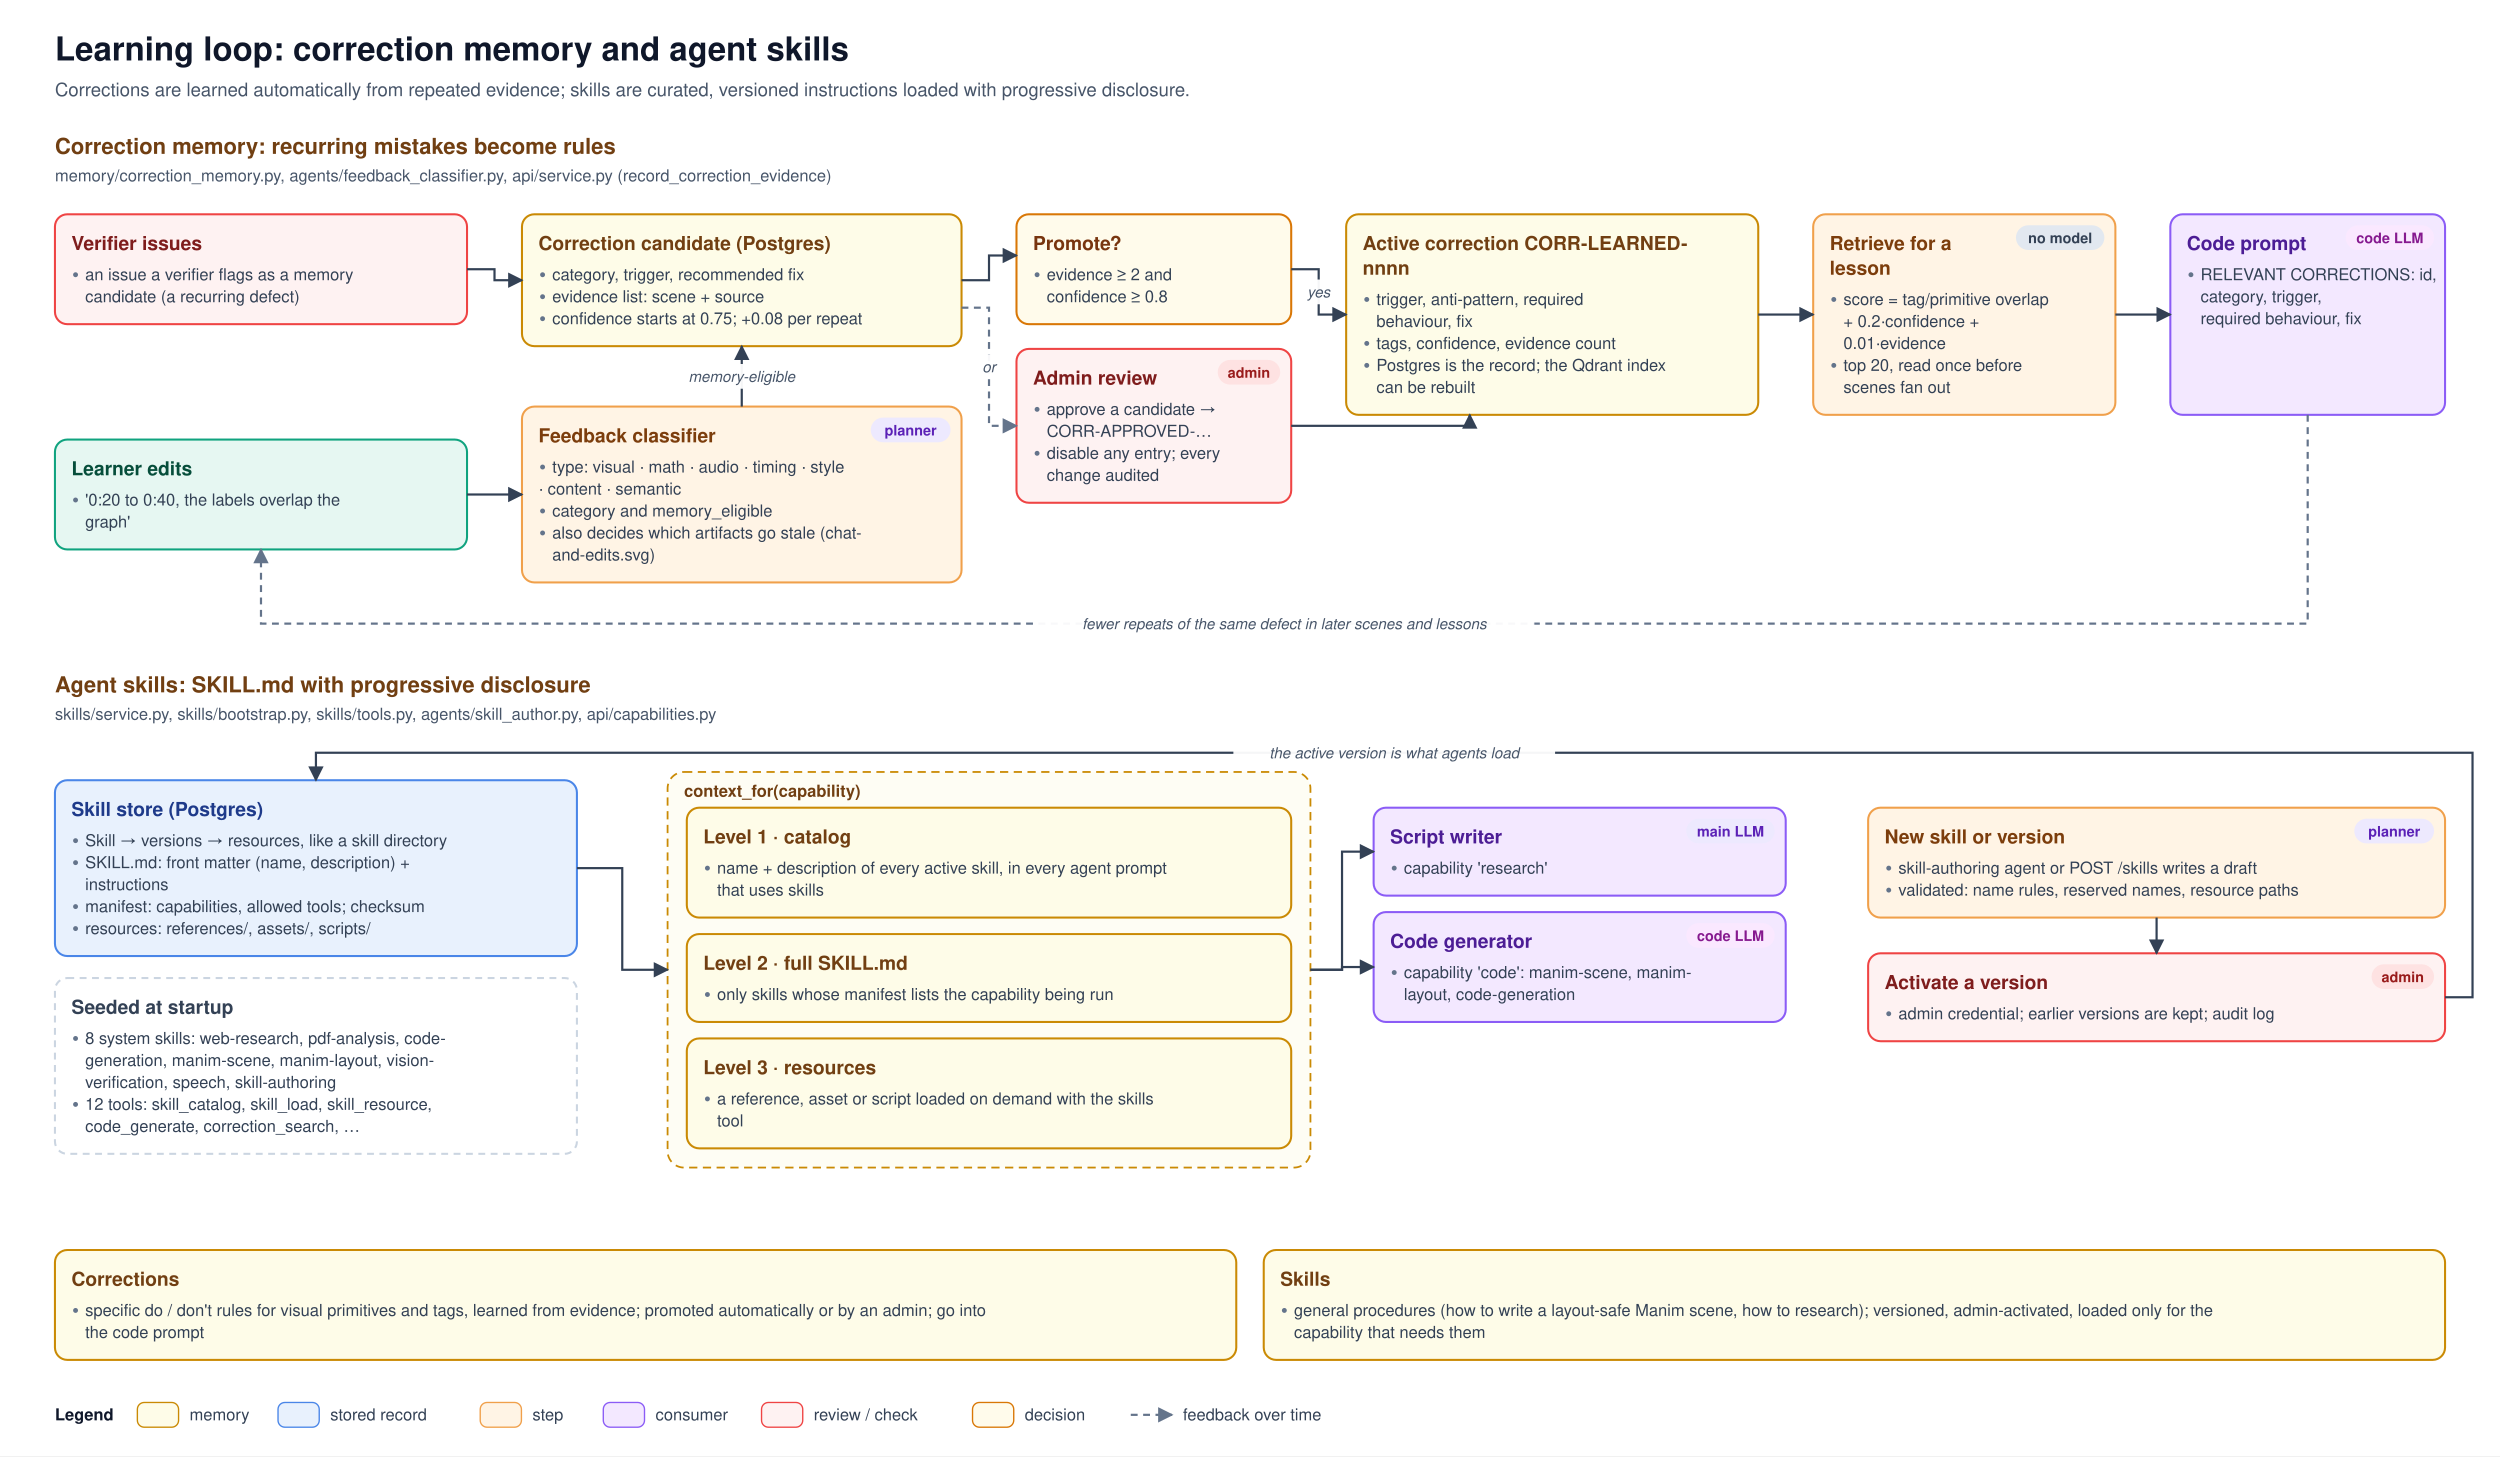
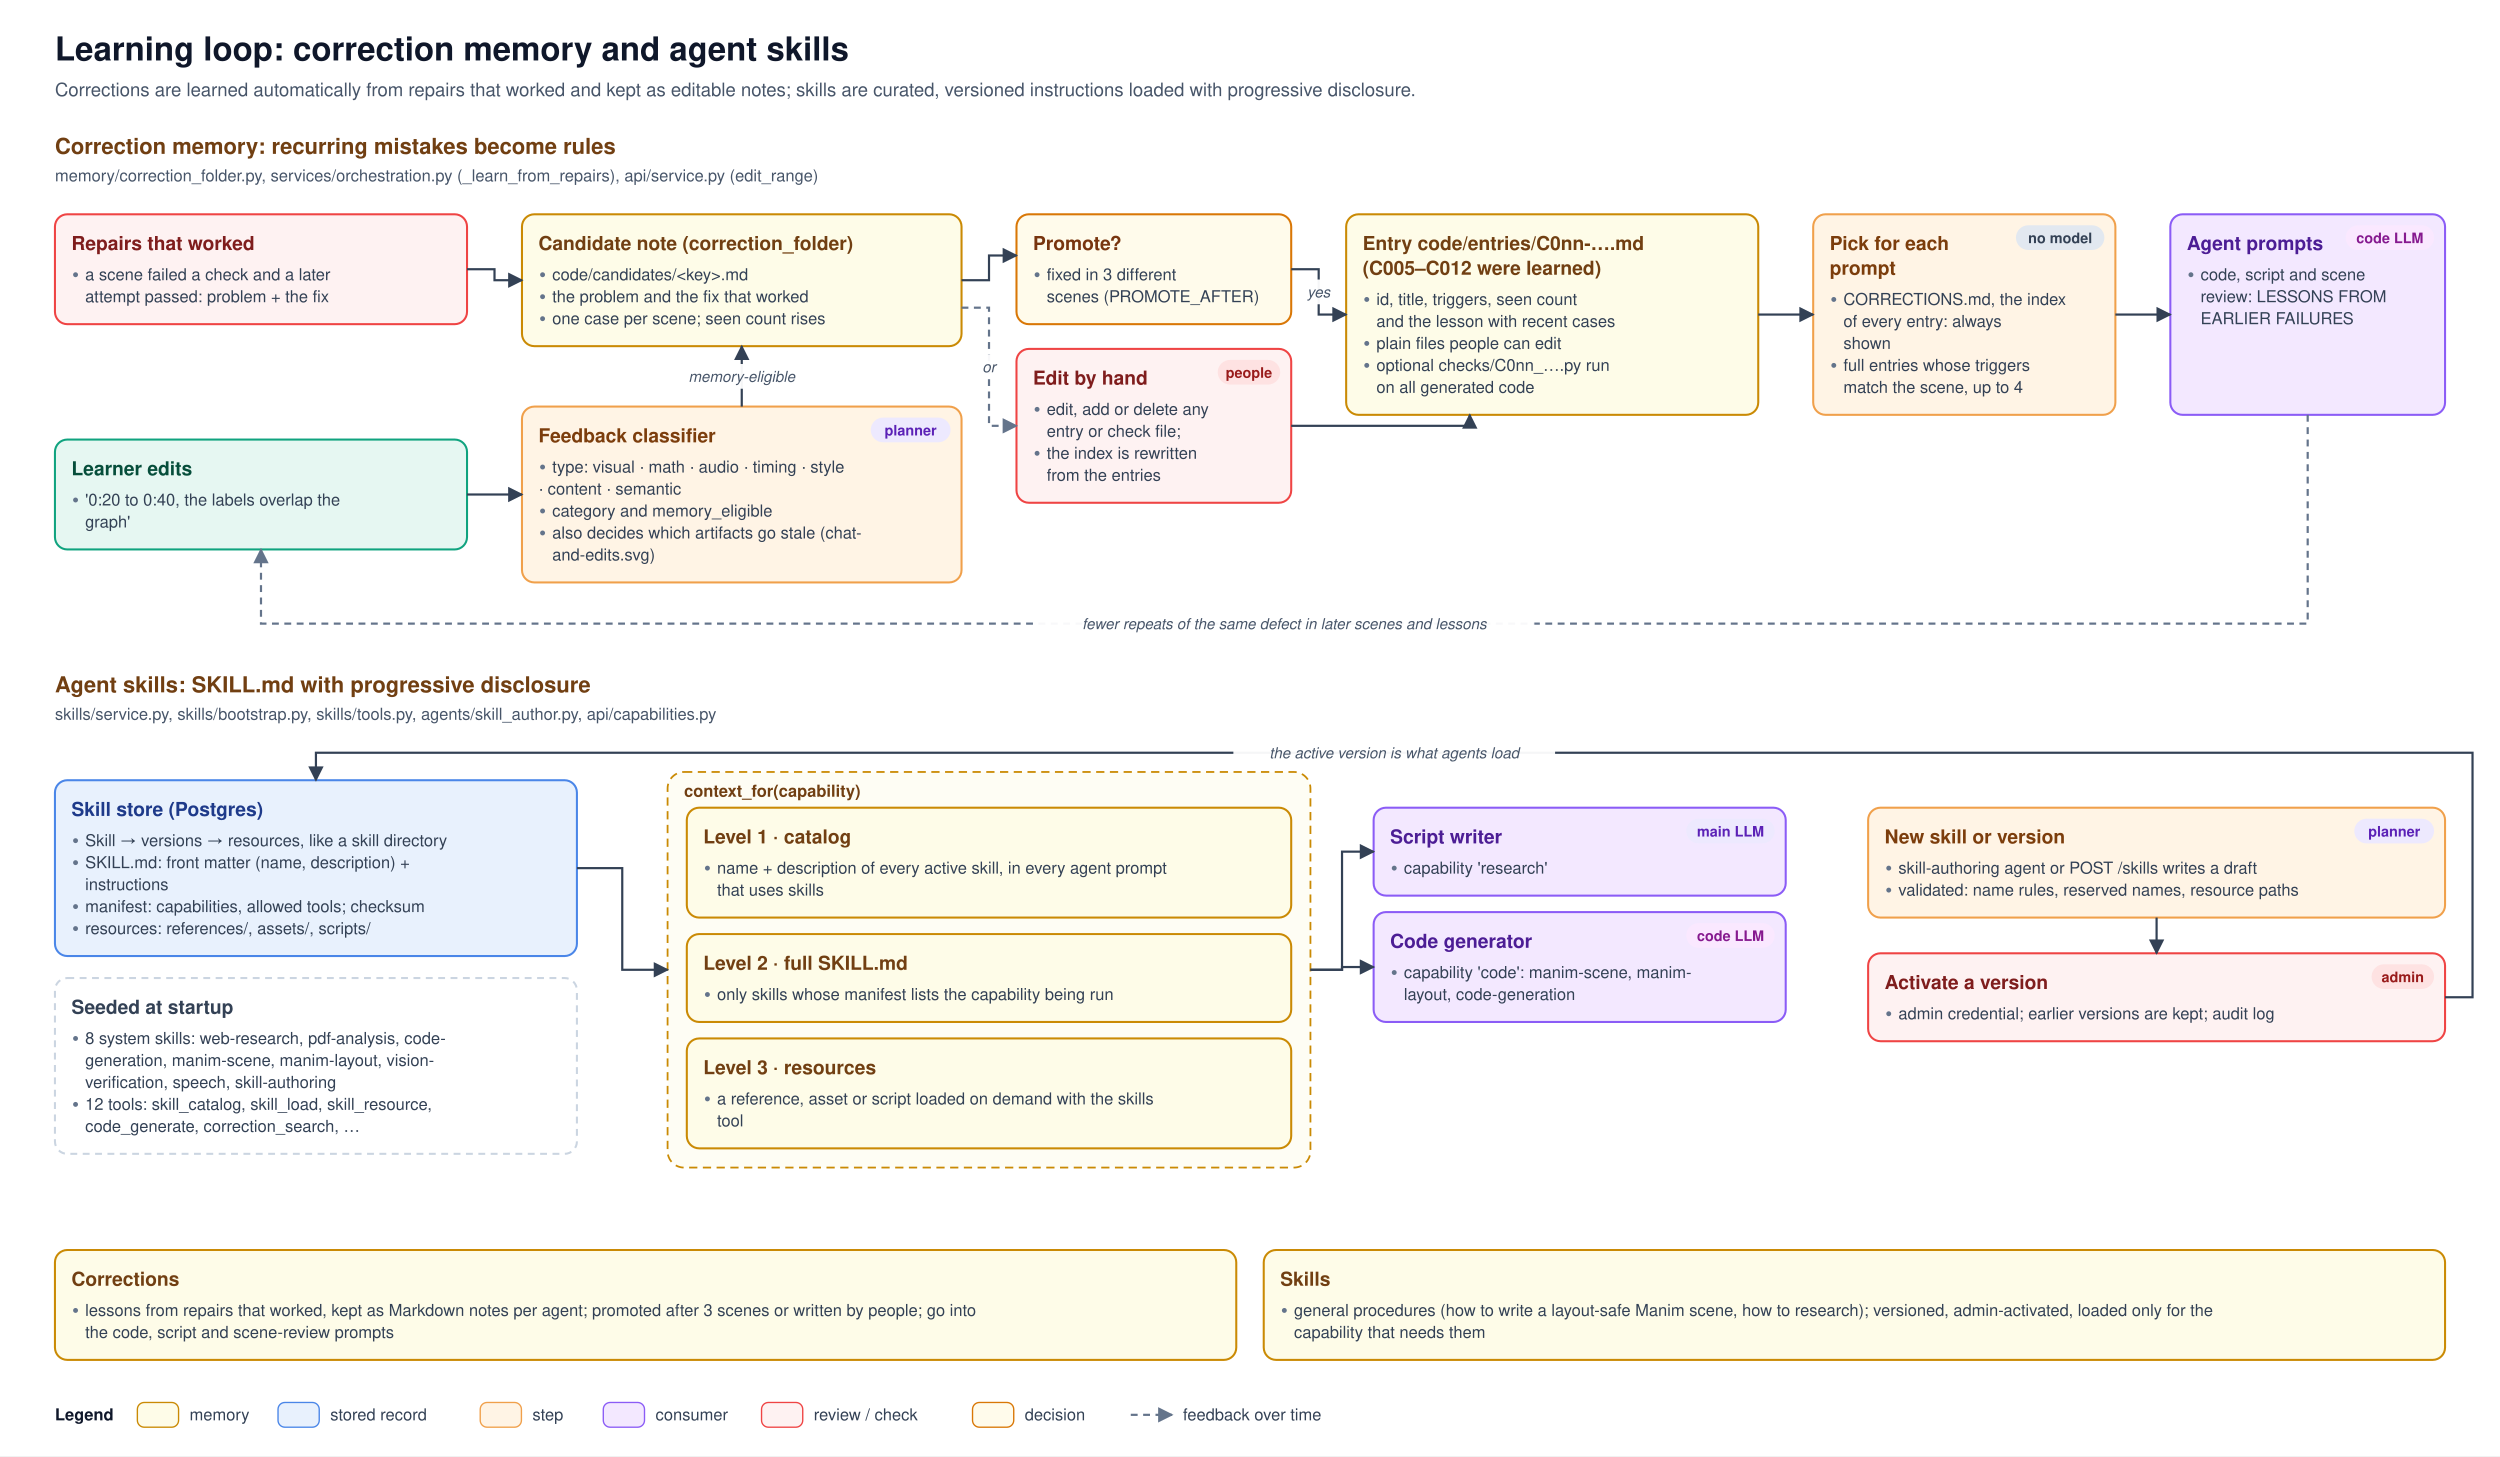
<svg xmlns="http://www.w3.org/2000/svg" viewBox="0 0 1820 1060" width="1820" height="1060" font-family="Segoe UI, Helvetica, Arial, sans-serif">
  <defs>
    <marker id="arrow" viewBox="0 0 10 10" refX="9" refY="5" markerWidth="7" markerHeight="7" orient="auto-start-reverse">
      <path d="M0,0 L10,5 L0,10 z" fill="#334155" />
    </marker>
    <marker id="arrow-muted" viewBox="0 0 10 10" refX="9" refY="5" markerWidth="7" markerHeight="7" orient="auto-start-reverse">
      <path d="M0,0 L10,5 L0,10 z" fill="#64748b" />
    </marker>
  </defs>
  <rect width="1820" height="1060" fill="#ffffff" />
  <text x="40" y="44" font-size="24" font-weight="700" fill="#0f172a">Learning loop: correction memory and agent skills</text>
-   <text x="40" y="70" font-size="13.5" fill="#475569">Corrections are learned automatically from repeated evidence; skills are curated, versioned instructions loaded with progressive disclosure.</text>
+   <text x="40" y="70" font-size="13.5" fill="#475569">Corrections are learned automatically from repairs that worked and kept as editable notes; skills are curated, versioned instructions loaded with progressive disclosure.</text>
  <rect x="486.0" y="562.0" width="468.0" height="288.0" rx="12" fill="#fefce8" fill-opacity="0.45" stroke="#ca8a04" stroke-width="1.3" stroke-dasharray="6 4" />
  <text x="498.0" y="580.0" font-size="12" font-weight="600" fill="#713f12">context_for(capability)</text>
  <rect x="40.0" y="156.0" width="300.0" height="80.0" rx="9" fill="#fef2f2" stroke="#ef4444" stroke-width="1.5" />
-   <text x="52.0" y="182.0" font-size="14" font-weight="600" fill="#7f1d1d">Verifier issues</text>
+   <text x="52.0" y="182.0" font-size="14" font-weight="600" fill="#7f1d1d">Repairs that worked</text>
  <circle cx="55.0" cy="200.0" r="1.8" fill="#64748b" />
-   <text x="62.0" y="204.0" font-size="12" fill="#334155">an issue a verifier flags as a memory</text>
-   <text x="62.0" y="220.0" font-size="12" fill="#334155">candidate (a recurring defect)</text>
+   <text x="62.0" y="204.0" font-size="12" fill="#334155">a scene failed a check and a later</text>
+   <text x="62.0" y="220.0" font-size="12" fill="#334155">attempt passed: problem + the fix</text>
  <rect x="40.0" y="320.0" width="300.0" height="80.0" rx="9" fill="#e6f7f2" stroke="#10a37f" stroke-width="1.5" />
  <text x="52.0" y="346.0" font-size="14" font-weight="600" fill="#064e3b">Learner edits</text>
  <circle cx="55.0" cy="364.0" r="1.8" fill="#64748b" />
  <text x="62.0" y="368.0" font-size="12" fill="#334155">'0:20 to 0:40, the labels overlap the</text>
  <text x="62.0" y="384.0" font-size="12" fill="#334155">graph'</text>
  <rect x="380.0" y="296.0" width="320.0" height="128.0" rx="9" fill="#fff4e5" stroke="#f0a04b" stroke-width="1.5" />
  <rect x="633.9" y="304.0" width="58.1" height="18" rx="9" fill="#ede9fe" />
  <text x="662.9" y="317.0" font-size="10.5" font-weight="600" fill="#5b21b6" text-anchor="middle">planner</text>
  <text x="392.0" y="322.0" font-size="14" font-weight="600" fill="#7c3d0c">Feedback classifier</text>
  <circle cx="395.0" cy="340.0" r="1.8" fill="#64748b" />
  <text x="402.0" y="344.0" font-size="12" fill="#334155">type: visual · math · audio · timing · style</text>
  <text x="392.0" y="360.0" font-size="12" fill="#334155">· content · semantic</text>
  <circle cx="395.0" cy="372.0" r="1.8" fill="#64748b" />
  <text x="402.0" y="376.0" font-size="12" fill="#334155">category and memory_eligible</text>
  <circle cx="395.0" cy="388.0" r="1.8" fill="#64748b" />
  <text x="402.0" y="392.0" font-size="12" fill="#334155">also decides which artifacts go stale (chat-</text>
  <text x="402.0" y="408.0" font-size="12" fill="#334155">and-edits.svg)</text>
  <rect x="380.0" y="156.0" width="320.0" height="96.0" rx="9" fill="#fefce8" stroke="#ca8a04" stroke-width="1.5" />
-   <text x="392.0" y="182.0" font-size="14" font-weight="600" fill="#713f12">Correction candidate (Postgres)</text>
+   <text x="392.0" y="182.0" font-size="14" font-weight="600" fill="#713f12">Candidate note (correction_folder)</text>
  <circle cx="395.0" cy="200.0" r="1.8" fill="#64748b" />
-   <text x="402.0" y="204.0" font-size="12" fill="#334155">category, trigger, recommended fix</text>
+   <text x="402.0" y="204.0" font-size="12" fill="#334155">code/candidates/&lt;key&gt;.md</text>
  <circle cx="395.0" cy="216.0" r="1.8" fill="#64748b" />
-   <text x="402.0" y="220.0" font-size="12" fill="#334155">evidence list: scene + source</text>
+   <text x="402.0" y="220.0" font-size="12" fill="#334155">the problem and the fix that worked</text>
  <circle cx="395.0" cy="232.0" r="1.8" fill="#64748b" />
-   <text x="402.0" y="236.0" font-size="12" fill="#334155">confidence starts at 0.75; +0.08 per repeat</text>
+   <text x="402.0" y="236.0" font-size="12" fill="#334155">one case per scene; seen count rises</text>
  <rect x="740.0" y="156.0" width="200.0" height="80.0" rx="9" fill="#fffbeb" stroke="#d97706" stroke-width="1.5" />
  <text x="752.0" y="182.0" font-size="14" font-weight="600" fill="#78350f">Promote?</text>
  <circle cx="755.0" cy="200.0" r="1.8" fill="#64748b" />
-   <text x="762.0" y="204.0" font-size="12" fill="#334155">evidence ≥ 2 and</text>
-   <text x="762.0" y="220.0" font-size="12" fill="#334155">confidence ≥ 0.8</text>
+   <text x="762.0" y="204.0" font-size="12" fill="#334155">fixed in 3 different</text>
+   <text x="762.0" y="220.0" font-size="12" fill="#334155">scenes (PROMOTE_AFTER)</text>
  <rect x="740.0" y="254.0" width="200.0" height="112.0" rx="9" fill="#fef2f2" stroke="#ef4444" stroke-width="1.5" />
  <rect x="886.5" y="262.0" width="45.5" height="18" rx="9" fill="#fee2e2" />
-   <text x="909.2" y="275.0" font-size="10.5" font-weight="600" fill="#991b1b" text-anchor="middle">admin</text>
-   <text x="752.0" y="280.0" font-size="14" font-weight="600" fill="#7f1d1d">Admin review</text>
+   <text x="909.2" y="275.0" font-size="10.5" font-weight="600" fill="#991b1b" text-anchor="middle">people</text>
+   <text x="752.0" y="280.0" font-size="14" font-weight="600" fill="#7f1d1d">Edit by hand</text>
  <circle cx="755.0" cy="298.0" r="1.8" fill="#64748b" />
-   <text x="762.0" y="302.0" font-size="12" fill="#334155">approve a candidate →</text>
-   <text x="762.0" y="318.0" font-size="12" fill="#334155">CORR-APPROVED-…</text>
+   <text x="762.0" y="302.0" font-size="12" fill="#334155">edit, add or delete any</text>
+   <text x="762.0" y="318.0" font-size="12" fill="#334155">entry or check file;</text>
  <circle cx="755.0" cy="330.0" r="1.8" fill="#64748b" />
-   <text x="762.0" y="334.0" font-size="12" fill="#334155">disable any entry; every</text>
-   <text x="762.0" y="350.0" font-size="12" fill="#334155">change audited</text>
+   <text x="762.0" y="334.0" font-size="12" fill="#334155">the index is rewritten</text>
+   <text x="762.0" y="350.0" font-size="12" fill="#334155">from the entries</text>
  <rect x="980.0" y="156.0" width="300.0" height="146.0" rx="9" fill="#fefce8" stroke="#ca8a04" stroke-width="1.5" />
-   <text x="992.0" y="182.0" font-size="14" font-weight="600" fill="#713f12">Active correction CORR-LEARNED-</text>
-   <text x="992.0" y="200.0" font-size="14" font-weight="600" fill="#713f12">nnnn</text>
+   <text x="992.0" y="182.0" font-size="14" font-weight="600" fill="#713f12">Entry code/entries/C0nn-….md</text>
+   <text x="992.0" y="200.0" font-size="14" font-weight="600" fill="#713f12">(C005–C012 were learned)</text>
  <circle cx="995.0" cy="218.0" r="1.8" fill="#64748b" />
-   <text x="1002.0" y="222.0" font-size="12" fill="#334155">trigger, anti-pattern, required</text>
-   <text x="1002.0" y="238.0" font-size="12" fill="#334155">behaviour, fix</text>
+   <text x="1002.0" y="222.0" font-size="12" fill="#334155">id, title, triggers, seen count</text>
+   <text x="1002.0" y="238.0" font-size="12" fill="#334155">and the lesson with recent cases</text>
  <circle cx="995.0" cy="250.0" r="1.8" fill="#64748b" />
-   <text x="1002.0" y="254.0" font-size="12" fill="#334155">tags, confidence, evidence count</text>
+   <text x="1002.0" y="254.0" font-size="12" fill="#334155">plain files people can edit</text>
  <circle cx="995.0" cy="266.0" r="1.8" fill="#64748b" />
-   <text x="1002.0" y="270.0" font-size="12" fill="#334155">Postgres is the record; the Qdrant index</text>
-   <text x="1002.0" y="286.0" font-size="12" fill="#334155">can be rebuilt</text>
+   <text x="1002.0" y="270.0" font-size="12" fill="#334155">optional checks/C0nn_….py run</text>
+   <text x="1002.0" y="286.0" font-size="12" fill="#334155">on all generated code</text>
  <rect x="1320.0" y="156.0" width="220.0" height="146.0" rx="9" fill="#fff4e5" stroke="#f0a04b" stroke-width="1.5" />
  <rect x="1467.6" y="164.0" width="64.4" height="18" rx="9" fill="#e2e8f0" />
  <text x="1499.8" y="177.0" font-size="10.5" font-weight="600" fill="#334155" text-anchor="middle">no model</text>
-   <text x="1332.0" y="182.0" font-size="14" font-weight="600" fill="#7c3d0c">Retrieve for a</text>
-   <text x="1332.0" y="200.0" font-size="14" font-weight="600" fill="#7c3d0c">lesson</text>
+   <text x="1332.0" y="182.0" font-size="14" font-weight="600" fill="#7c3d0c">Pick for each</text>
+   <text x="1332.0" y="200.0" font-size="14" font-weight="600" fill="#7c3d0c">prompt</text>
  <circle cx="1335.0" cy="218.0" r="1.8" fill="#64748b" />
-   <text x="1342.0" y="222.0" font-size="12" fill="#334155">score = tag/primitive overlap</text>
-   <text x="1342.0" y="238.0" font-size="12" fill="#334155">+ 0.2·confidence +</text>
-   <text x="1342.0" y="254.0" font-size="12" fill="#334155">0.01·evidence</text>
+   <text x="1342.0" y="222.0" font-size="12" fill="#334155">CORRECTIONS.md, the index</text>
+   <text x="1342.0" y="238.0" font-size="12" fill="#334155">of every entry: always</text>
+   <text x="1342.0" y="254.0" font-size="12" fill="#334155">shown</text>
  <circle cx="1335.0" cy="266.0" r="1.8" fill="#64748b" />
-   <text x="1342.0" y="270.0" font-size="12" fill="#334155">top 20, read once before</text>
-   <text x="1342.0" y="286.0" font-size="12" fill="#334155">scenes fan out</text>
+   <text x="1342.0" y="270.0" font-size="12" fill="#334155">full entries whose triggers</text>
+   <text x="1342.0" y="286.0" font-size="12" fill="#334155">match the scene, up to 4</text>
  <rect x="1580.0" y="156.0" width="200.0" height="146.0" rx="9" fill="#f3e8ff" stroke="#8b5cf6" stroke-width="1.5" />
  <rect x="1707.6" y="164.0" width="64.4" height="18" rx="9" fill="#fae8ff" />
  <text x="1739.8" y="177.0" font-size="10.5" font-weight="600" fill="#86198f" text-anchor="middle">code LLM</text>
-   <text x="1592.0" y="182.0" font-size="14" font-weight="600" fill="#4c1d95">Code prompt</text>
+   <text x="1592.0" y="182.0" font-size="14" font-weight="600" fill="#4c1d95">Agent prompts</text>
  <circle cx="1595.0" cy="200.0" r="1.8" fill="#64748b" />
-   <text x="1602.0" y="204.0" font-size="12" fill="#334155">RELEVANT CORRECTIONS: id,</text>
-   <text x="1602.0" y="220.0" font-size="12" fill="#334155">category, trigger,</text>
-   <text x="1602.0" y="236.0" font-size="12" fill="#334155">required behaviour, fix</text>
+   <text x="1602.0" y="204.0" font-size="12" fill="#334155">code, script and scene</text>
+   <text x="1602.0" y="220.0" font-size="12" fill="#334155">review: LESSONS FROM</text>
+   <text x="1602.0" y="236.0" font-size="12" fill="#334155">EARLIER FAILURES</text>
  <rect x="40.0" y="568.0" width="380.0" height="128.0" rx="9" fill="#e8f1fd" stroke="#4a86e8" stroke-width="1.5" />
  <text x="52.0" y="594.0" font-size="14" font-weight="600" fill="#1e3a8a">Skill store (Postgres)</text>
  <circle cx="55.0" cy="612.0" r="1.8" fill="#64748b" />
  <text x="62.0" y="616.0" font-size="12" fill="#334155">Skill → versions → resources, like a skill directory</text>
  <circle cx="55.0" cy="628.0" r="1.8" fill="#64748b" />
  <text x="62.0" y="632.0" font-size="12" fill="#334155">SKILL.md: front matter (name, description) +</text>
  <text x="62.0" y="648.0" font-size="12" fill="#334155">instructions</text>
  <circle cx="55.0" cy="660.0" r="1.8" fill="#64748b" />
  <text x="62.0" y="664.0" font-size="12" fill="#334155">manifest: capabilities, allowed tools; checksum</text>
  <circle cx="55.0" cy="676.0" r="1.8" fill="#64748b" />
  <text x="62.0" y="680.0" font-size="12" fill="#334155">resources: references/, assets/, scripts/</text>
  <rect x="40.0" y="712.0" width="380.0" height="128.0" rx="9" fill="#ffffff" stroke="#cbd5e1" stroke-width="1.5" stroke-dasharray="5 4" />
  <text x="52.0" y="738.0" font-size="14" font-weight="600" fill="#334155">Seeded at startup</text>
  <circle cx="55.0" cy="756.0" r="1.8" fill="#64748b" />
  <text x="62.0" y="760.0" font-size="12" fill="#334155">8 system skills: web-research, pdf-analysis, code-</text>
  <text x="62.0" y="776.0" font-size="12" fill="#334155">generation, manim-scene, manim-layout, vision-</text>
  <text x="62.0" y="792.0" font-size="12" fill="#334155">verification, speech, skill-authoring</text>
  <circle cx="55.0" cy="804.0" r="1.8" fill="#64748b" />
  <text x="62.0" y="808.0" font-size="12" fill="#334155">12 tools: skill_catalog, skill_load, skill_resource,</text>
  <text x="62.0" y="824.0" font-size="12" fill="#334155">code_generate, correction_search, …</text>
  <rect x="500.0" y="588.0" width="440.0" height="80.0" rx="9" fill="#fefce8" stroke="#ca8a04" stroke-width="1.5" />
  <text x="512.0" y="614.0" font-size="14" font-weight="600" fill="#713f12">Level 1 · catalog</text>
  <circle cx="515.0" cy="632.0" r="1.8" fill="#64748b" />
  <text x="522.0" y="636.0" font-size="12" fill="#334155">name + description of every active skill, in every agent prompt</text>
  <text x="522.0" y="652.0" font-size="12" fill="#334155">that uses skills</text>
  <rect x="500.0" y="680.0" width="440.0" height="64.0" rx="9" fill="#fefce8" stroke="#ca8a04" stroke-width="1.5" />
  <text x="512.0" y="706.0" font-size="14" font-weight="600" fill="#713f12">Level 2 · full SKILL.md</text>
  <circle cx="515.0" cy="724.0" r="1.8" fill="#64748b" />
  <text x="522.0" y="728.0" font-size="12" fill="#334155">only skills whose manifest lists the capability being run</text>
  <rect x="500.0" y="756.0" width="440.0" height="80.0" rx="9" fill="#fefce8" stroke="#ca8a04" stroke-width="1.5" />
  <text x="512.0" y="782.0" font-size="14" font-weight="600" fill="#713f12">Level 3 · resources</text>
  <circle cx="515.0" cy="800.0" r="1.8" fill="#64748b" />
  <text x="522.0" y="804.0" font-size="12" fill="#334155">a reference, asset or script loaded on demand with the skills</text>
  <text x="522.0" y="820.0" font-size="12" fill="#334155">tool</text>
  <rect x="1000.0" y="588.0" width="300.0" height="64.0" rx="9" fill="#f3e8ff" stroke="#8b5cf6" stroke-width="1.5" />
  <rect x="1227.6" y="596.0" width="64.4" height="18" rx="9" fill="#ede9fe" />
  <text x="1259.8" y="609.0" font-size="10.5" font-weight="600" fill="#5b21b6" text-anchor="middle">main LLM</text>
  <text x="1012.0" y="614.0" font-size="14" font-weight="600" fill="#4c1d95">Script writer</text>
  <circle cx="1015.0" cy="632.0" r="1.8" fill="#64748b" />
  <text x="1022.0" y="636.0" font-size="12" fill="#334155">capability 'research'</text>
  <rect x="1000.0" y="664.0" width="300.0" height="80.0" rx="9" fill="#f3e8ff" stroke="#8b5cf6" stroke-width="1.5" />
  <rect x="1227.6" y="672.0" width="64.4" height="18" rx="9" fill="#fae8ff" />
  <text x="1259.8" y="685.0" font-size="10.5" font-weight="600" fill="#86198f" text-anchor="middle">code LLM</text>
  <text x="1012.0" y="690.0" font-size="14" font-weight="600" fill="#4c1d95">Code generator</text>
  <circle cx="1015.0" cy="708.0" r="1.8" fill="#64748b" />
  <text x="1022.0" y="712.0" font-size="12" fill="#334155">capability 'code': manim-scene, manim-</text>
  <text x="1022.0" y="728.0" font-size="12" fill="#334155">layout, code-generation</text>
  <rect x="1360.0" y="588.0" width="420.0" height="80.0" rx="9" fill="#fff4e5" stroke="#f0a04b" stroke-width="1.5" />
  <rect x="1713.9" y="596.0" width="58.1" height="18" rx="9" fill="#ede9fe" />
  <text x="1743.0" y="609.0" font-size="10.5" font-weight="600" fill="#5b21b6" text-anchor="middle">planner</text>
  <text x="1372.0" y="614.0" font-size="14" font-weight="600" fill="#7c3d0c">New skill or version</text>
  <circle cx="1375.0" cy="632.0" r="1.8" fill="#64748b" />
  <text x="1382.0" y="636.0" font-size="12" fill="#334155">skill-authoring agent or POST /skills writes a draft</text>
  <circle cx="1375.0" cy="648.0" r="1.8" fill="#64748b" />
  <text x="1382.0" y="652.0" font-size="12" fill="#334155">validated: name rules, reserved names, resource paths</text>
  <rect x="1360.0" y="694.0" width="420.0" height="64.0" rx="9" fill="#fef2f2" stroke="#ef4444" stroke-width="1.5" />
  <rect x="1726.5" y="702.0" width="45.5" height="18" rx="9" fill="#fee2e2" />
  <text x="1749.2" y="715.0" font-size="10.5" font-weight="600" fill="#991b1b" text-anchor="middle">admin</text>
  <text x="1372.0" y="720.0" font-size="14" font-weight="600" fill="#7f1d1d">Activate a version</text>
  <circle cx="1375.0" cy="738.0" r="1.8" fill="#64748b" />
  <text x="1382.0" y="742.0" font-size="12" fill="#334155">admin credential; earlier versions are kept; audit log</text>
  <rect x="40.0" y="910.0" width="860.0" height="80.0" rx="9" fill="#fefce8" stroke="#ca8a04" stroke-width="1.5" />
  <text x="52.0" y="936.0" font-size="14" font-weight="600" fill="#713f12">Corrections</text>
  <circle cx="55.0" cy="954.0" r="1.8" fill="#64748b" />
-   <text x="62.0" y="958.0" font-size="12" fill="#334155">specific do / don't rules for visual primitives and tags, learned from evidence; promoted automatically or by an admin; go into</text>
-   <text x="62.0" y="974.0" font-size="12" fill="#334155">the code prompt</text>
+   <text x="62.0" y="958.0" font-size="12" fill="#334155">lessons from repairs that worked, kept as Markdown notes per agent; promoted after 3 scenes or written by people; go into</text>
+   <text x="62.0" y="974.0" font-size="12" fill="#334155">the code, script and scene-review prompts</text>
  <rect x="920.0" y="910.0" width="860.0" height="80.0" rx="9" fill="#fefce8" stroke="#ca8a04" stroke-width="1.5" />
  <text x="932.0" y="936.0" font-size="14" font-weight="600" fill="#713f12">Skills</text>
  <circle cx="935.0" cy="954.0" r="1.8" fill="#64748b" />
  <text x="942.0" y="958.0" font-size="12" fill="#334155">general procedures (how to write a layout-safe Manim scene, how to research); versioned, admin-activated, loaded only for the</text>
  <text x="942.0" y="974.0" font-size="12" fill="#334155">capability that needs them</text>
  <text x="40.0" y="112.0" font-size="16" font-weight="700" fill="#713f12" text-anchor="start">Correction memory: recurring mistakes become rules</text>
-   <text x="40.0" y="132.0" font-size="12" font-weight="400" fill="#475569" text-anchor="start">memory/correction_memory.py, agents/feedback_classifier.py, api/service.py (record_correction_evidence)</text>
+   <text x="40.0" y="132.0" font-size="12" font-weight="400" fill="#475569" text-anchor="start">memory/correction_folder.py, services/orchestration.py (_learn_from_repairs), api/service.py (edit_range)</text>
  <path d="M340.0,196.0 L360.0,196.0 L360.0,204.0 L380.0,204.0" fill="none" stroke="#334155" stroke-width="1.6" marker-end="url(#arrow)" />
  <path d="M340.0,360.0 L380.0,360.0" fill="none" stroke="#334155" stroke-width="1.6" marker-end="url(#arrow)" />
  <path d="M540.0,296.0 L540.0,252.0" fill="none" stroke="#334155" stroke-width="1.6" marker-end="url(#arrow)" />
  <rect x="490.8" y="265.0" width="98.5" height="18.0" rx="4" fill="#ffffff" fill-opacity="0.95" />
  <text x="540.0" y="278.0" font-size="11" fill="#475569" text-anchor="middle" font-style="italic">memory-eligible</text>
  <path d="M700.0,204.0 L720.0,204.0 L720.0,186.0 L740.0,186.0" fill="none" stroke="#334155" stroke-width="1.6" marker-end="url(#arrow)" />
  <path d="M700.0,224.0 L720.0,224.0 L720.0,310.0 L740.0,310.0" fill="none" stroke="#64748b" stroke-width="1.6" stroke-dasharray="5 4" marker-end="url(#arrow-muted)" />
  <rect x="709.1" y="258.0" width="21.8" height="18.0" rx="4" fill="#ffffff" fill-opacity="0.95" />
  <text x="720.0" y="271.0" font-size="11" fill="#475569" text-anchor="middle" font-style="italic">or</text>
  <path d="M940.0,196.0 L960.0,196.0 L960.0,229.0 L980.0,229.0" fill="none" stroke="#334155" stroke-width="1.6" marker-end="url(#arrow)" />
  <rect x="946.1" y="203.5" width="27.7" height="18.0" rx="4" fill="#ffffff" fill-opacity="0.95" />
  <text x="960.0" y="216.5" font-size="11" fill="#475569" text-anchor="middle" font-style="italic">yes</text>
  <path d="M940.0,310.0 L1070.0,310.0 L1070.0,302.0" fill="none" stroke="#334155" stroke-width="1.6" marker-end="url(#arrow)" />
  <path d="M1280.0,229.0 L1320.0,229.0" fill="none" stroke="#334155" stroke-width="1.6" marker-end="url(#arrow)" />
  <path d="M1540.0,229.0 L1580.0,229.0" fill="none" stroke="#334155" stroke-width="1.6" marker-end="url(#arrow)" />
  <path d="M1680.0,302.0 L1680.0,454.0 L190.0,454.0 L190.0,400.0" fill="none" stroke="#64748b" stroke-width="1.6" stroke-dasharray="5 4" marker-end="url(#arrow-muted)" />
  <rect x="753.0" y="445.0" width="364.0" height="18.0" rx="4" fill="#ffffff" fill-opacity="0.95" />
  <text x="935.0" y="458.0" font-size="11" fill="#475569" text-anchor="middle" font-style="italic">fewer repeats of the same defect in later scenes and lessons</text>
  <text x="40.0" y="504.0" font-size="16" font-weight="700" fill="#713f12" text-anchor="start">Agent skills: SKILL.md with progressive disclosure</text>
  <text x="40.0" y="524.0" font-size="12" font-weight="400" fill="#475569" text-anchor="start">skills/service.py, skills/bootstrap.py, skills/tools.py, agents/skill_author.py, api/capabilities.py</text>
  <path d="M420.0,632.0 L453.0,632.0 L453.0,706.0 L486.0,706.0" fill="none" stroke="#334155" stroke-width="1.6" marker-end="url(#arrow)" />
  <path d="M954.0,706.0 L977.0,706.0 L977.0,620.0 L1000.0,620.0" fill="none" stroke="#334155" stroke-width="1.6" marker-end="url(#arrow)" />
  <path d="M954.0,706.0 L977.0,706.0 L977.0,704.0 L1000.0,704.0" fill="none" stroke="#334155" stroke-width="1.6" marker-end="url(#arrow)" />
  <path d="M1570.0,668.0 L1570.0,694.0" fill="none" stroke="#334155" stroke-width="1.6" marker-end="url(#arrow)" />
  <path d="M1780.0,726.0 L1800.0,726.0 L1800.0,548.0 L230.0,548.0 L230.0,568.0" fill="none" stroke="#334155" stroke-width="1.6" marker-end="url(#arrow)" />
  <rect x="897.9" y="539.0" width="234.2" height="18.0" rx="4" fill="#ffffff" fill-opacity="0.95" />
  <text x="1015.0" y="552.0" font-size="11" fill="#475569" text-anchor="middle" font-style="italic">the active version is what agents load</text>
  <text x="40.0" y="1034.0" font-size="12" font-weight="700" fill="#0f172a" text-anchor="start">Legend</text>
  <rect x="100" y="1021" width="30" height="18" rx="5" fill="#fefce8" stroke="#ca8a04" />
  <text x="138.0" y="1034.0" font-size="12" font-weight="400" fill="#334155" text-anchor="start">memory</text>
  <rect x="202.4" y="1021" width="30" height="18" rx="5" fill="#e8f1fd" stroke="#4a86e8" />
  <text x="240.4" y="1034.0" font-size="12" font-weight="400" fill="#334155" text-anchor="start">stored record</text>
  <rect x="349.6" y="1021" width="30" height="18" rx="5" fill="#fff4e5" stroke="#f0a04b" />
  <text x="387.6" y="1034.0" font-size="12" font-weight="400" fill="#334155" text-anchor="start">step</text>
  <rect x="439.2" y="1021" width="30" height="18" rx="5" fill="#f3e8ff" stroke="#8b5cf6" />
  <text x="477.2" y="1034.0" font-size="12" font-weight="400" fill="#334155" text-anchor="start">consumer</text>
  <rect x="554.4" y="1021" width="30" height="18" rx="5" fill="#fef2f2" stroke="#ef4444" />
  <text x="592.4" y="1034.0" font-size="12" font-weight="400" fill="#334155" text-anchor="start">review / check</text>
  <rect x="708" y="1021" width="30" height="18" rx="5" fill="#fffbeb" stroke="#d97706" />
  <text x="746.0" y="1034.0" font-size="12" font-weight="400" fill="#334155" text-anchor="start">decision</text>
  <path d="M823.2,1030 L853.2,1030" stroke="#64748b" stroke-width="1.6" stroke-dasharray="5 4" marker-end="url(#arrow-muted)" />
  <text x="861.2" y="1034.0" font-size="12" font-weight="400" fill="#334155" text-anchor="start">feedback over time</text>
</svg>
